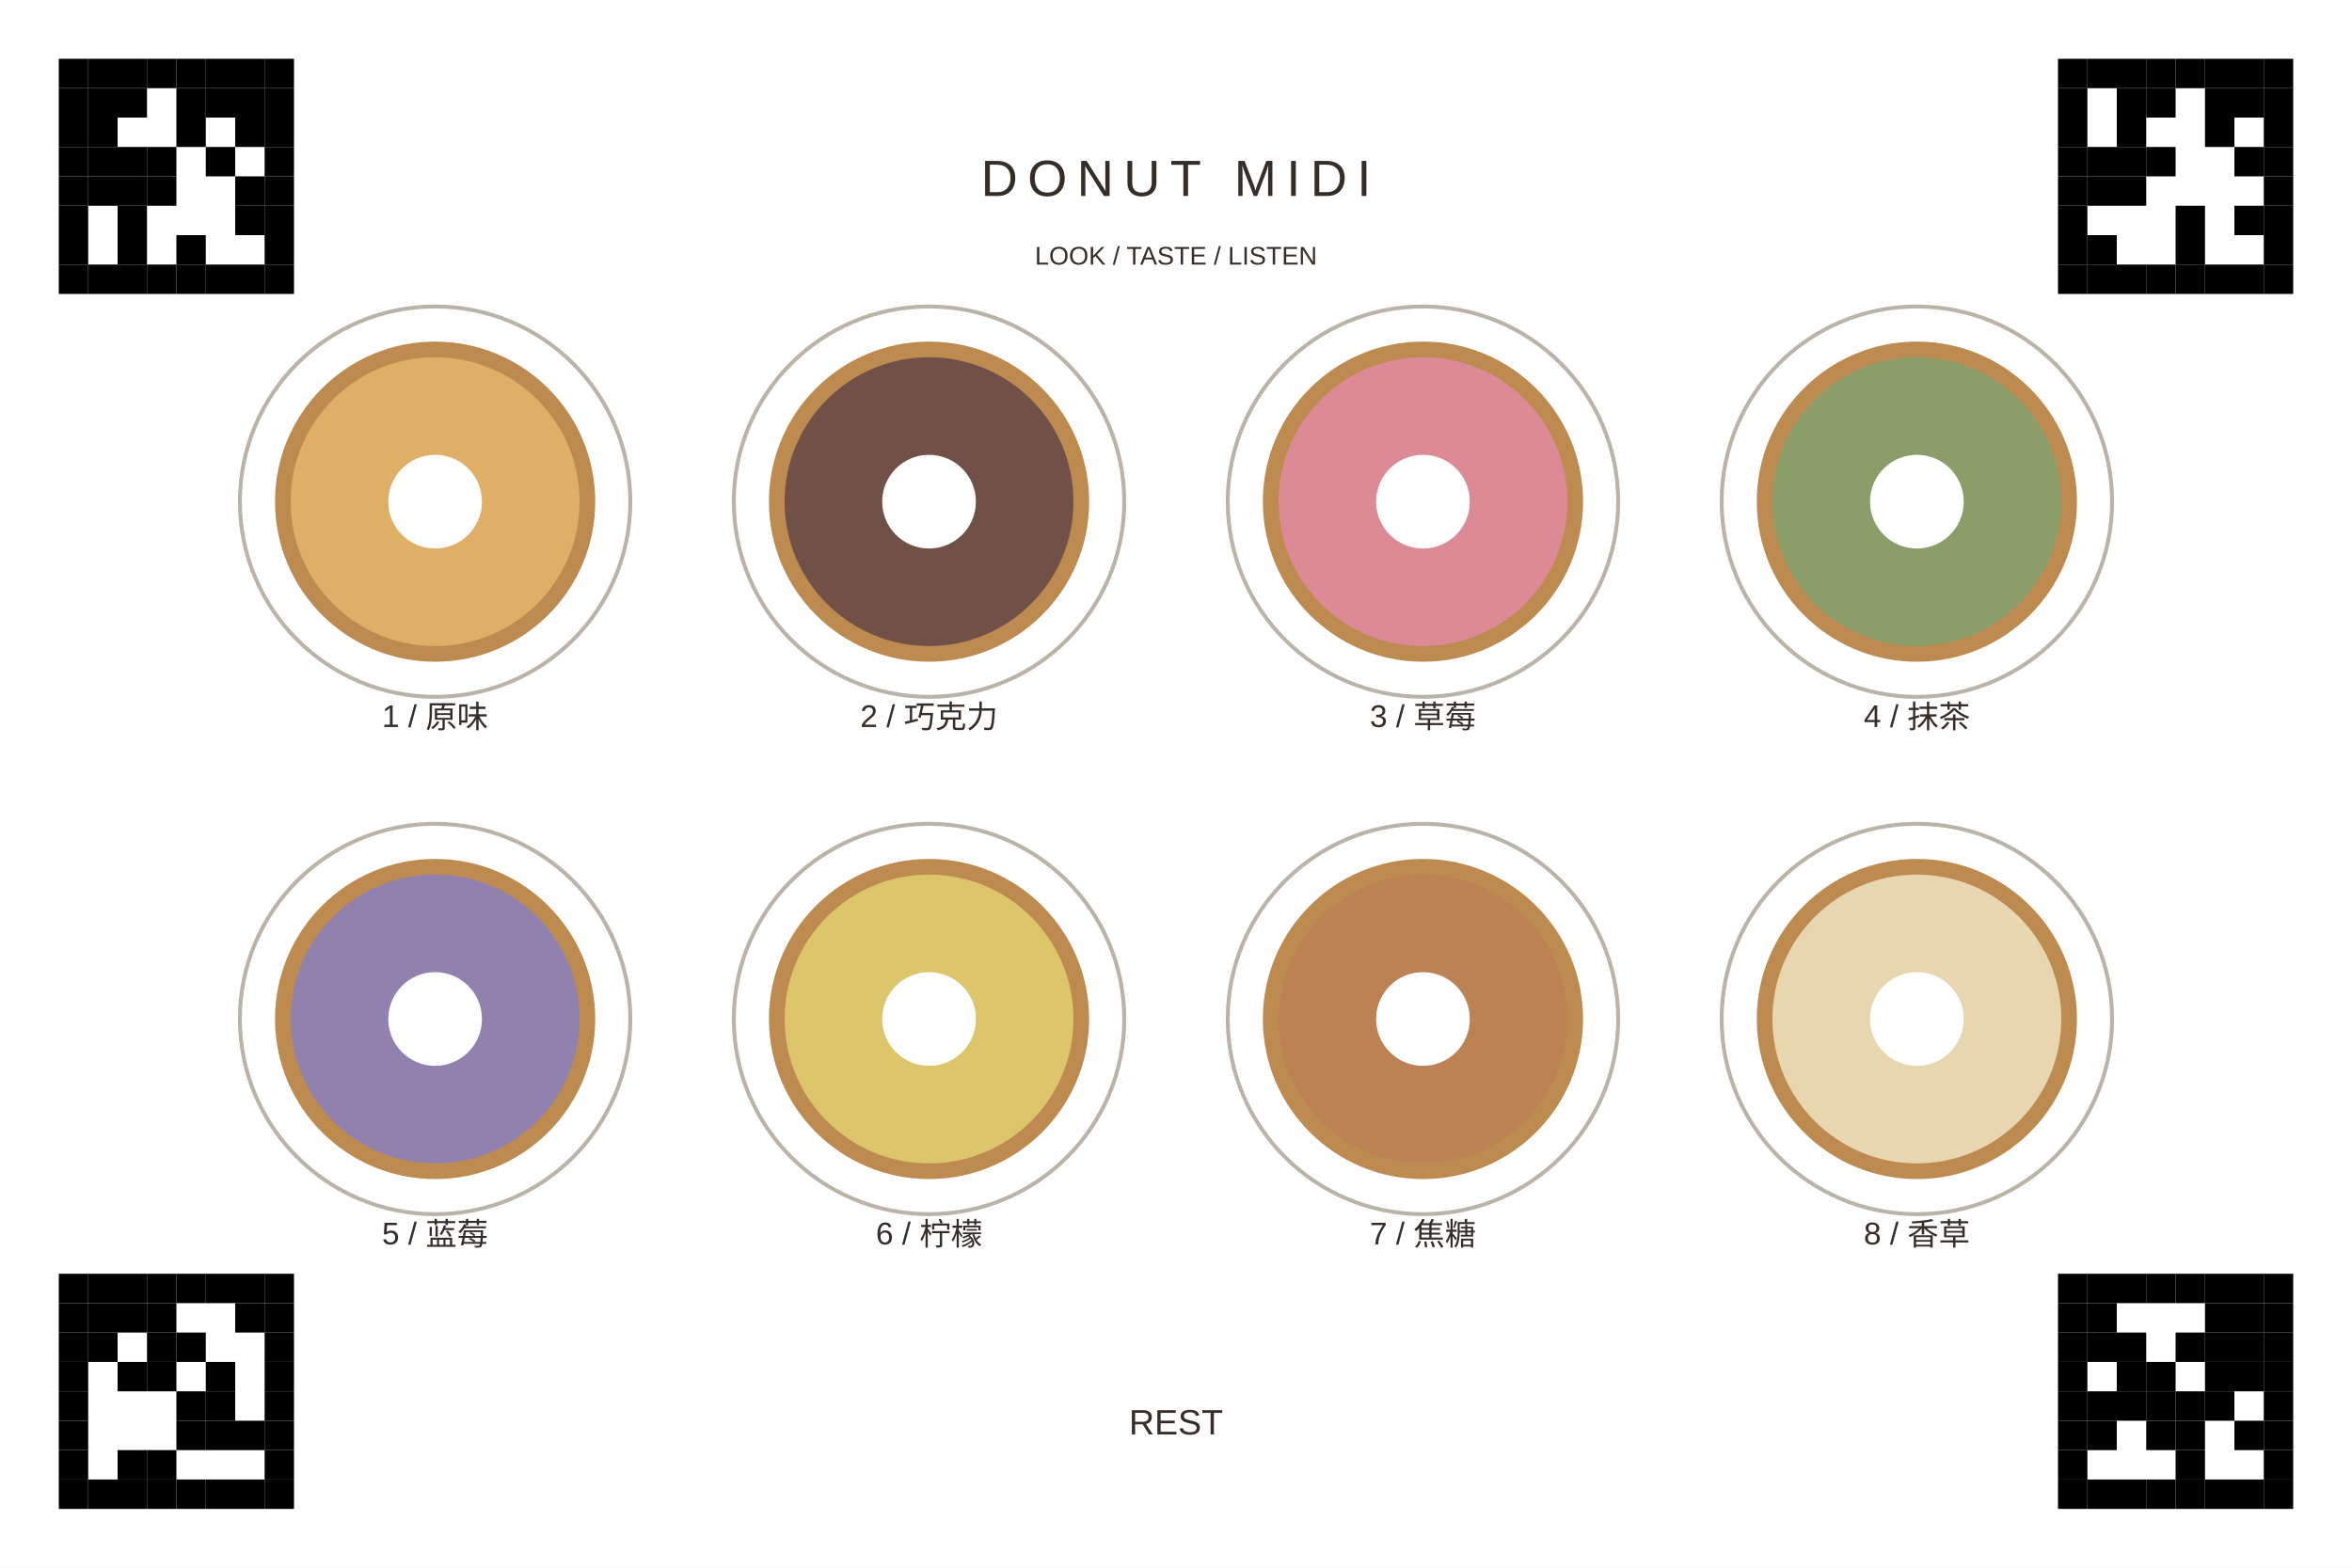
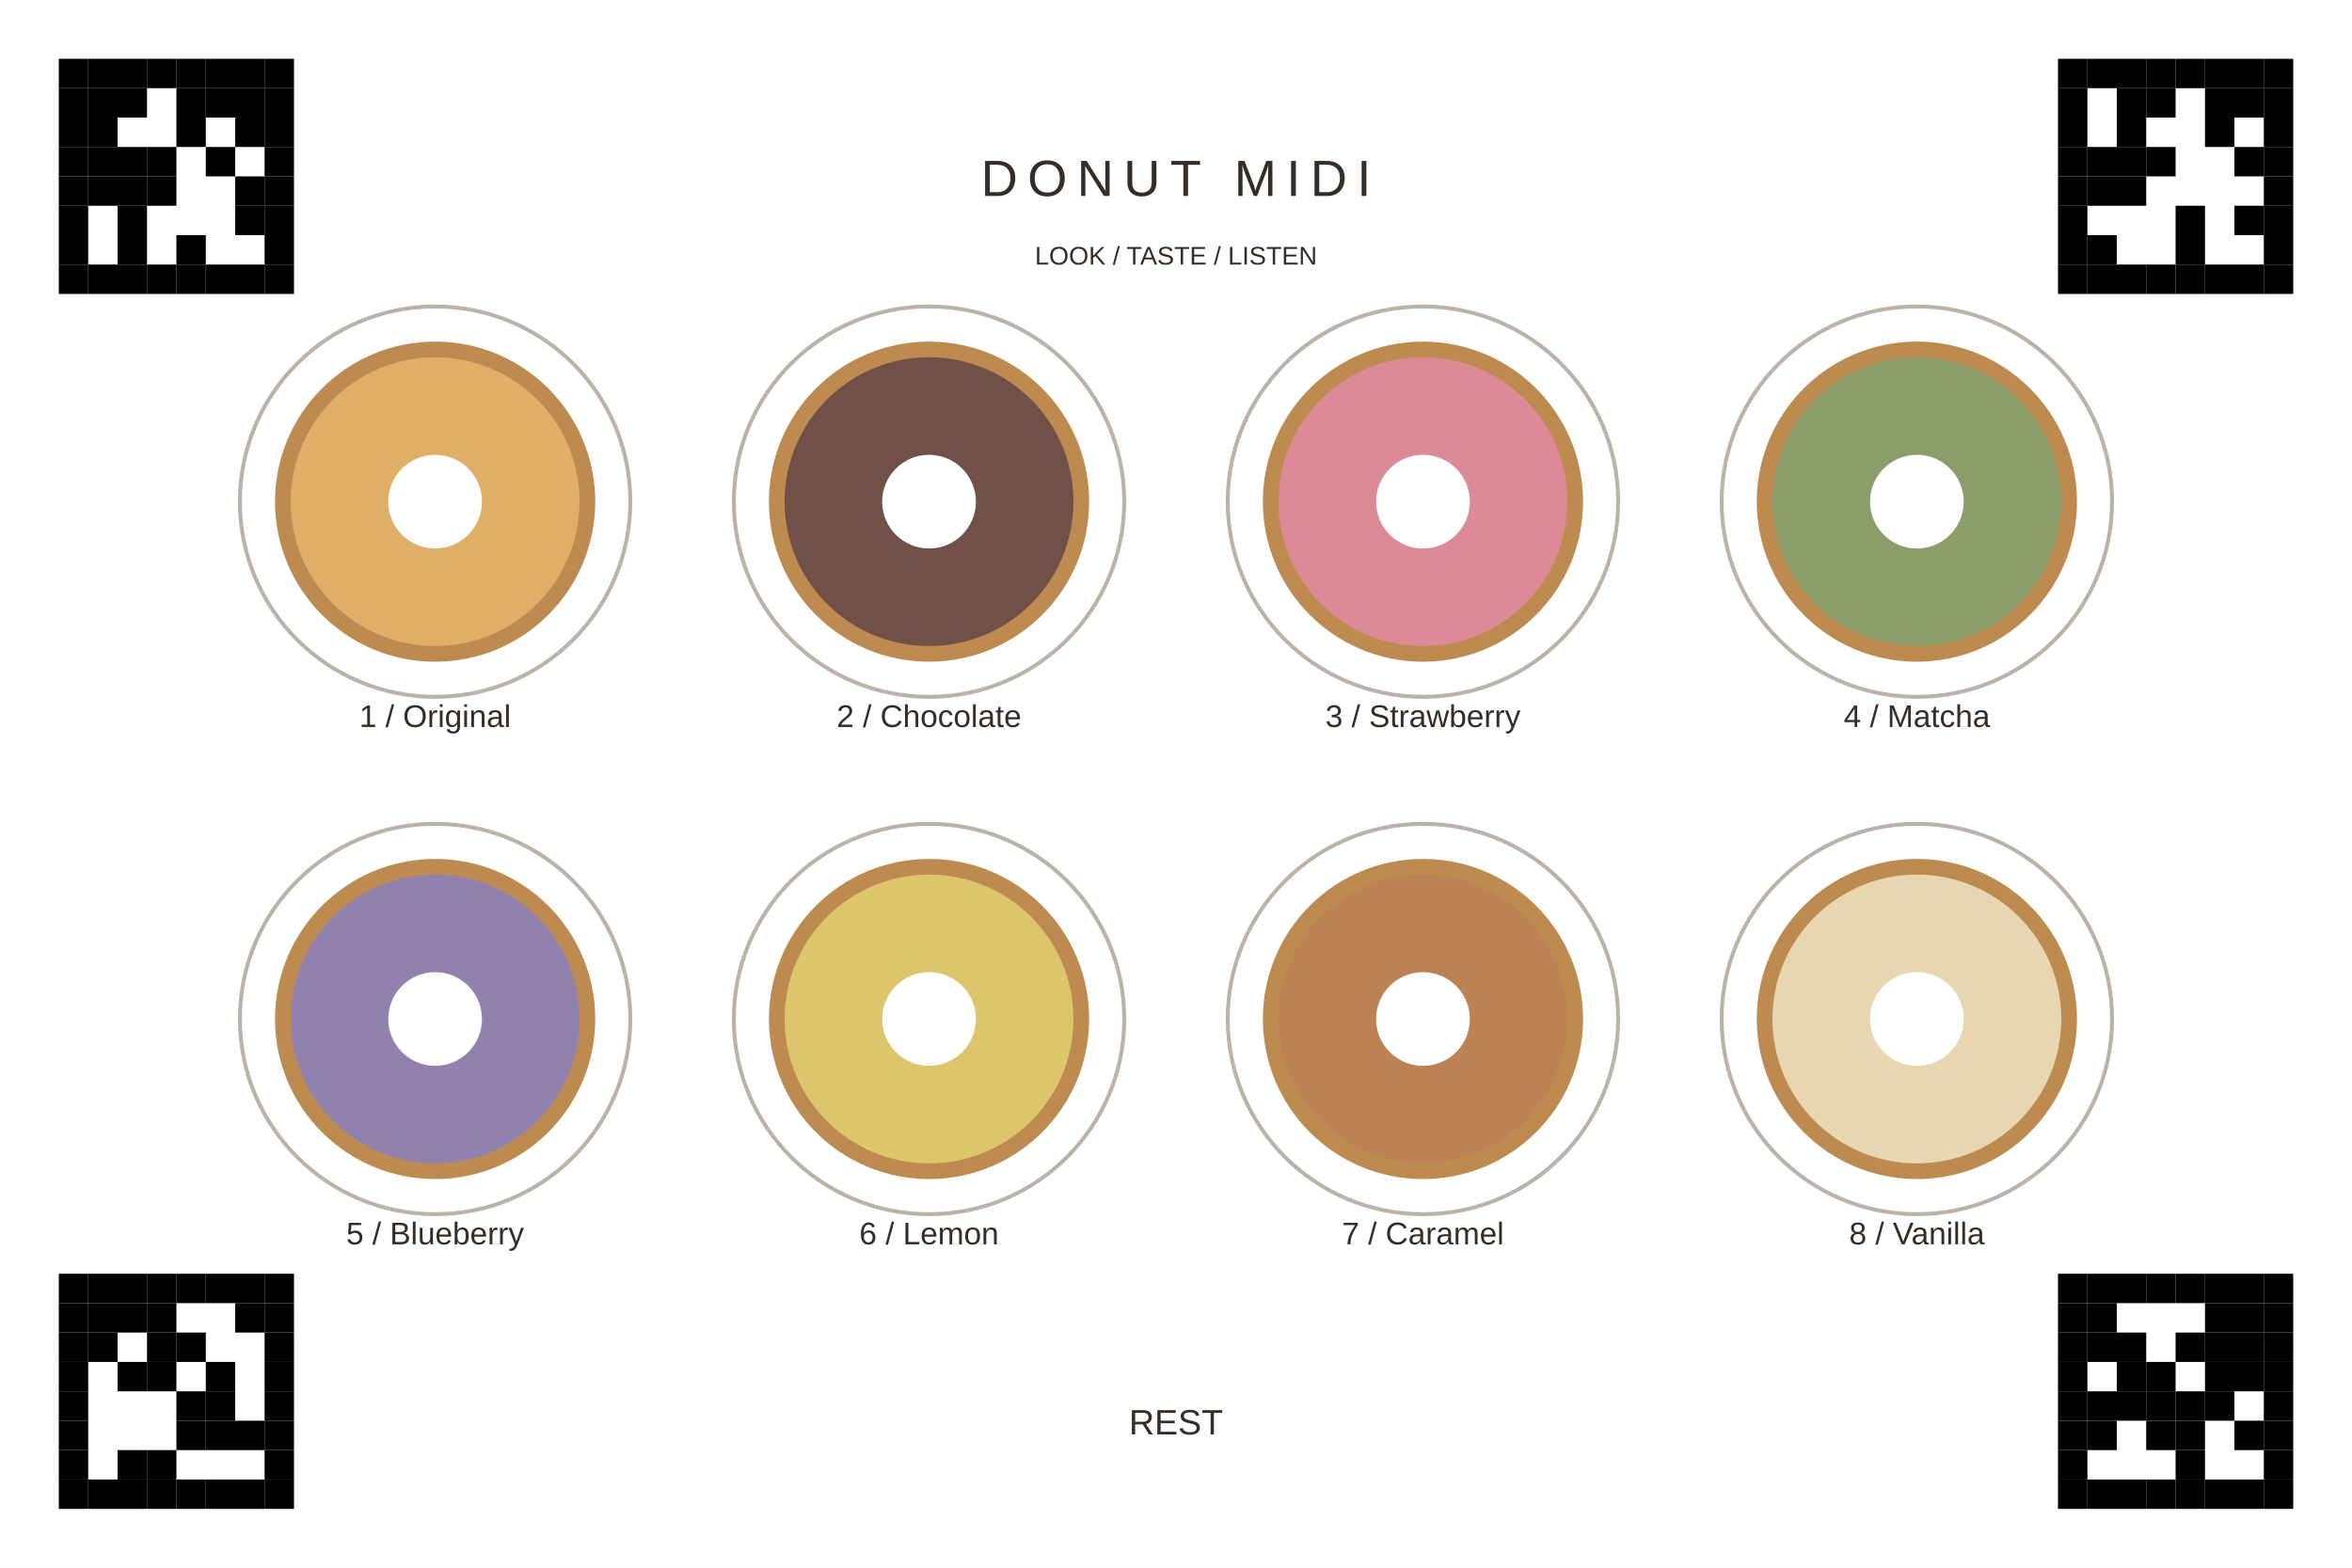
<svg xmlns="http://www.w3.org/2000/svg" width="420mm" height="280mm" viewBox="0 0 1200 800">
  <rect width="1200" height="800" fill="white" />
  <g font-family="Arial,sans-serif" text-anchor="middle" fill="#352d28">
    <text x="600" y="100" font-size="26" letter-spacing="5">DONUT MIDI</text>
    <text x="600" y="135" font-size="13">LOOK / TASTE / LISTEN</text>
    <rect x="30" y="30" width="15" height="15" fill="black" />
    <rect x="45" y="30" width="15" height="15" fill="black" />
    <rect x="60" y="30" width="15" height="15" fill="black" />
    <rect x="75" y="30" width="15" height="15" fill="black" />
    <rect x="90" y="30" width="15" height="15" fill="black" />
    <rect x="105" y="30" width="15" height="15" fill="black" />
    <rect x="120" y="30" width="15" height="15" fill="black" />
    <rect x="135" y="30" width="15" height="15" fill="black" />
    <rect x="30" y="45" width="15" height="15" fill="black" />
    <rect x="45" y="45" width="15" height="15" fill="black" />
    <rect x="60" y="45" width="15" height="15" fill="black" />
    <rect x="90" y="45" width="15" height="15" fill="black" />
    <rect x="105" y="45" width="15" height="15" fill="black" />
    <rect x="120" y="45" width="15" height="15" fill="black" />
    <rect x="135" y="45" width="15" height="15" fill="black" />
    <rect x="30" y="60" width="15" height="15" fill="black" />
    <rect x="45" y="60" width="15" height="15" fill="black" />
    <rect x="90" y="60" width="15" height="15" fill="black" />
    <rect x="120" y="60" width="15" height="15" fill="black" />
    <rect x="135" y="60" width="15" height="15" fill="black" />
    <rect x="30" y="75" width="15" height="15" fill="black" />
    <rect x="45" y="75" width="15" height="15" fill="black" />
    <rect x="60" y="75" width="15" height="15" fill="black" />
    <rect x="75" y="75" width="15" height="15" fill="black" />
    <rect x="105" y="75" width="15" height="15" fill="black" />
    <rect x="135" y="75" width="15" height="15" fill="black" />
    <rect x="30" y="90" width="15" height="15" fill="black" />
    <rect x="45" y="90" width="15" height="15" fill="black" />
    <rect x="60" y="90" width="15" height="15" fill="black" />
    <rect x="75" y="90" width="15" height="15" fill="black" />
    <rect x="120" y="90" width="15" height="15" fill="black" />
    <rect x="135" y="90" width="15" height="15" fill="black" />
    <rect x="30" y="105" width="15" height="15" fill="black" />
    <rect x="60" y="105" width="15" height="15" fill="black" />
    <rect x="120" y="105" width="15" height="15" fill="black" />
    <rect x="135" y="105" width="15" height="15" fill="black" />
    <rect x="30" y="120" width="15" height="15" fill="black" />
    <rect x="60" y="120" width="15" height="15" fill="black" />
    <rect x="90" y="120" width="15" height="15" fill="black" />
    <rect x="135" y="120" width="15" height="15" fill="black" />
    <rect x="30" y="135" width="15" height="15" fill="black" />
    <rect x="45" y="135" width="15" height="15" fill="black" />
    <rect x="60" y="135" width="15" height="15" fill="black" />
    <rect x="75" y="135" width="15" height="15" fill="black" />
    <rect x="90" y="135" width="15" height="15" fill="black" />
    <rect x="105" y="135" width="15" height="15" fill="black" />
    <rect x="120" y="135" width="15" height="15" fill="black" />
    <rect x="135" y="135" width="15" height="15" fill="black" />
    <rect x="1050" y="30" width="15" height="15" fill="black" />
    <rect x="1065" y="30" width="15" height="15" fill="black" />
    <rect x="1080" y="30" width="15" height="15" fill="black" />
    <rect x="1095" y="30" width="15" height="15" fill="black" />
    <rect x="1110" y="30" width="15" height="15" fill="black" />
    <rect x="1125" y="30" width="15" height="15" fill="black" />
    <rect x="1140" y="30" width="15" height="15" fill="black" />
    <rect x="1155" y="30" width="15" height="15" fill="black" />
    <rect x="1050" y="45" width="15" height="15" fill="black" />
    <rect x="1080" y="45" width="15" height="15" fill="black" />
    <rect x="1095" y="45" width="15" height="15" fill="black" />
    <rect x="1125" y="45" width="15" height="15" fill="black" />
    <rect x="1140" y="45" width="15" height="15" fill="black" />
    <rect x="1155" y="45" width="15" height="15" fill="black" />
    <rect x="1050" y="60" width="15" height="15" fill="black" />
    <rect x="1080" y="60" width="15" height="15" fill="black" />
    <rect x="1125" y="60" width="15" height="15" fill="black" />
    <rect x="1155" y="60" width="15" height="15" fill="black" />
    <rect x="1050" y="75" width="15" height="15" fill="black" />
    <rect x="1065" y="75" width="15" height="15" fill="black" />
    <rect x="1080" y="75" width="15" height="15" fill="black" />
    <rect x="1095" y="75" width="15" height="15" fill="black" />
    <rect x="1140" y="75" width="15" height="15" fill="black" />
    <rect x="1155" y="75" width="15" height="15" fill="black" />
    <rect x="1050" y="90" width="15" height="15" fill="black" />
    <rect x="1065" y="90" width="15" height="15" fill="black" />
    <rect x="1080" y="90" width="15" height="15" fill="black" />
    <rect x="1155" y="90" width="15" height="15" fill="black" />
    <rect x="1050" y="105" width="15" height="15" fill="black" />
    <rect x="1110" y="105" width="15" height="15" fill="black" />
    <rect x="1140" y="105" width="15" height="15" fill="black" />
    <rect x="1155" y="105" width="15" height="15" fill="black" />
    <rect x="1050" y="120" width="15" height="15" fill="black" />
    <rect x="1065" y="120" width="15" height="15" fill="black" />
    <rect x="1110" y="120" width="15" height="15" fill="black" />
    <rect x="1155" y="120" width="15" height="15" fill="black" />
    <rect x="1050" y="135" width="15" height="15" fill="black" />
    <rect x="1065" y="135" width="15" height="15" fill="black" />
    <rect x="1080" y="135" width="15" height="15" fill="black" />
    <rect x="1095" y="135" width="15" height="15" fill="black" />
    <rect x="1110" y="135" width="15" height="15" fill="black" />
    <rect x="1125" y="135" width="15" height="15" fill="black" />
    <rect x="1140" y="135" width="15" height="15" fill="black" />
    <rect x="1155" y="135" width="15" height="15" fill="black" />
    <rect x="1050" y="650" width="15" height="15" fill="black" />
    <rect x="1065" y="650" width="15" height="15" fill="black" />
    <rect x="1080" y="650" width="15" height="15" fill="black" />
    <rect x="1095" y="650" width="15" height="15" fill="black" />
    <rect x="1110" y="650" width="15" height="15" fill="black" />
    <rect x="1125" y="650" width="15" height="15" fill="black" />
    <rect x="1140" y="650" width="15" height="15" fill="black" />
    <rect x="1155" y="650" width="15" height="15" fill="black" />
    <rect x="1050" y="665" width="15" height="15" fill="black" />
    <rect x="1065" y="665" width="15" height="15" fill="black" />
    <rect x="1125" y="665" width="15" height="15" fill="black" />
    <rect x="1140" y="665" width="15" height="15" fill="black" />
    <rect x="1155" y="665" width="15" height="15" fill="black" />
    <rect x="1050" y="680" width="15" height="15" fill="black" />
    <rect x="1065" y="680" width="15" height="15" fill="black" />
    <rect x="1080" y="680" width="15" height="15" fill="black" />
    <rect x="1110" y="680" width="15" height="15" fill="black" />
    <rect x="1125" y="680" width="15" height="15" fill="black" />
    <rect x="1140" y="680" width="15" height="15" fill="black" />
    <rect x="1155" y="680" width="15" height="15" fill="black" />
    <rect x="1050" y="695" width="15" height="15" fill="black" />
    <rect x="1080" y="695" width="15" height="15" fill="black" />
    <rect x="1095" y="695" width="15" height="15" fill="black" />
    <rect x="1125" y="695" width="15" height="15" fill="black" />
    <rect x="1140" y="695" width="15" height="15" fill="black" />
    <rect x="1155" y="695" width="15" height="15" fill="black" />
    <rect x="1050" y="710" width="15" height="15" fill="black" />
    <rect x="1065" y="710" width="15" height="15" fill="black" />
    <rect x="1080" y="710" width="15" height="15" fill="black" />
    <rect x="1095" y="710" width="15" height="15" fill="black" />
    <rect x="1110" y="710" width="15" height="15" fill="black" />
    <rect x="1125" y="710" width="15" height="15" fill="black" />
    <rect x="1155" y="710" width="15" height="15" fill="black" />
    <rect x="1050" y="725" width="15" height="15" fill="black" />
    <rect x="1065" y="725" width="15" height="15" fill="black" />
    <rect x="1095" y="725" width="15" height="15" fill="black" />
    <rect x="1110" y="725" width="15" height="15" fill="black" />
    <rect x="1140" y="725" width="15" height="15" fill="black" />
    <rect x="1155" y="725" width="15" height="15" fill="black" />
    <rect x="1050" y="740" width="15" height="15" fill="black" />
    <rect x="1110" y="740" width="15" height="15" fill="black" />
    <rect x="1155" y="740" width="15" height="15" fill="black" />
    <rect x="1050" y="755" width="15" height="15" fill="black" />
    <rect x="1065" y="755" width="15" height="15" fill="black" />
    <rect x="1080" y="755" width="15" height="15" fill="black" />
    <rect x="1095" y="755" width="15" height="15" fill="black" />
    <rect x="1110" y="755" width="15" height="15" fill="black" />
    <rect x="1125" y="755" width="15" height="15" fill="black" />
    <rect x="1140" y="755" width="15" height="15" fill="black" />
    <rect x="1155" y="755" width="15" height="15" fill="black" />
    <rect x="30" y="650" width="15" height="15" fill="black" />
    <rect x="45" y="650" width="15" height="15" fill="black" />
    <rect x="60" y="650" width="15" height="15" fill="black" />
    <rect x="75" y="650" width="15" height="15" fill="black" />
    <rect x="90" y="650" width="15" height="15" fill="black" />
    <rect x="105" y="650" width="15" height="15" fill="black" />
    <rect x="120" y="650" width="15" height="15" fill="black" />
    <rect x="135" y="650" width="15" height="15" fill="black" />
    <rect x="30" y="665" width="15" height="15" fill="black" />
    <rect x="45" y="665" width="15" height="15" fill="black" />
    <rect x="60" y="665" width="15" height="15" fill="black" />
    <rect x="75" y="665" width="15" height="15" fill="black" />
    <rect x="120" y="665" width="15" height="15" fill="black" />
    <rect x="135" y="665" width="15" height="15" fill="black" />
    <rect x="30" y="680" width="15" height="15" fill="black" />
    <rect x="45" y="680" width="15" height="15" fill="black" />
    <rect x="75" y="680" width="15" height="15" fill="black" />
    <rect x="90" y="680" width="15" height="15" fill="black" />
    <rect x="135" y="680" width="15" height="15" fill="black" />
    <rect x="30" y="695" width="15" height="15" fill="black" />
    <rect x="60" y="695" width="15" height="15" fill="black" />
    <rect x="75" y="695" width="15" height="15" fill="black" />
    <rect x="105" y="695" width="15" height="15" fill="black" />
    <rect x="135" y="695" width="15" height="15" fill="black" />
    <rect x="30" y="710" width="15" height="15" fill="black" />
    <rect x="90" y="710" width="15" height="15" fill="black" />
    <rect x="105" y="710" width="15" height="15" fill="black" />
    <rect x="135" y="710" width="15" height="15" fill="black" />
    <rect x="30" y="725" width="15" height="15" fill="black" />
    <rect x="90" y="725" width="15" height="15" fill="black" />
    <rect x="105" y="725" width="15" height="15" fill="black" />
    <rect x="120" y="725" width="15" height="15" fill="black" />
    <rect x="135" y="725" width="15" height="15" fill="black" />
    <rect x="30" y="740" width="15" height="15" fill="black" />
    <rect x="60" y="740" width="15" height="15" fill="black" />
    <rect x="75" y="740" width="15" height="15" fill="black" />
    <rect x="135" y="740" width="15" height="15" fill="black" />
    <rect x="30" y="755" width="15" height="15" fill="black" />
    <rect x="45" y="755" width="15" height="15" fill="black" />
    <rect x="60" y="755" width="15" height="15" fill="black" />
    <rect x="75" y="755" width="15" height="15" fill="black" />
    <rect x="90" y="755" width="15" height="15" fill="black" />
    <rect x="105" y="755" width="15" height="15" fill="black" />
    <rect x="120" y="755" width="15" height="15" fill="black" />
    <rect x="135" y="755" width="15" height="15" fill="black" />
    <circle cx="222.0" cy="256.0" r="99.6" fill="none" stroke="#bbb3a7" stroke-width="2" />
    <circle cx="222.0" cy="256.0" r="77.688" fill="#dfaf68" stroke="#bd8b50" stroke-width="8" />
    <circle cx="222.0" cy="256.0" r="23.904" fill="white" />
-     <text x="222.0" y="371.0" font-size="16">1 / 原味</text>
+     <text x="222.0" y="371.0" font-size="16">1 / Original</text>
    <circle cx="474.0" cy="256.0" r="99.6" fill="none" stroke="#bbb3a7" stroke-width="2" />
    <circle cx="474.0" cy="256.0" r="77.688" fill="#715047" stroke="#bd8b50" stroke-width="8" />
    <circle cx="474.0" cy="256.0" r="23.904" fill="white" />
-     <text x="474.0" y="371.0" font-size="16">2 / 巧克力</text>
+     <text x="474.0" y="371.0" font-size="16">2 / Chocolate</text>
    <circle cx="726.0" cy="256.0" r="99.6" fill="none" stroke="#bbb3a7" stroke-width="2" />
    <circle cx="726.0" cy="256.0" r="77.688" fill="#dc8b96" stroke="#bd8b50" stroke-width="8" />
    <circle cx="726.0" cy="256.0" r="23.904" fill="white" />
-     <text x="726.0" y="371.0" font-size="16">3 / 草莓</text>
+     <text x="726.0" y="371.0" font-size="16">3 / Strawberry</text>
    <circle cx="978" cy="256.0" r="99.6" fill="none" stroke="#bbb3a7" stroke-width="2" />
    <circle cx="978" cy="256.0" r="77.688" fill="#8b9d69" stroke="#bd8b50" stroke-width="8" />
    <circle cx="978" cy="256.0" r="23.904" fill="white" />
-     <text x="978" y="371.0" font-size="16">4 / 抹茶</text>
+     <text x="978" y="371.0" font-size="16">4 / Matcha</text>
    <circle cx="222.0" cy="520.0" r="99.6" fill="none" stroke="#bbb3a7" stroke-width="2" />
    <circle cx="222.0" cy="520.0" r="77.688" fill="#9181ae" stroke="#bd8b50" stroke-width="8" />
    <circle cx="222.0" cy="520.0" r="23.904" fill="white" />
-     <text x="222.0" y="635.0" font-size="16">5 / 蓝莓</text>
+     <text x="222.0" y="635.0" font-size="16">5 / Blueberry</text>
    <circle cx="474.0" cy="520.0" r="99.6" fill="none" stroke="#bbb3a7" stroke-width="2" />
    <circle cx="474.0" cy="520.0" r="77.688" fill="#ddc56b" stroke="#bd8b50" stroke-width="8" />
    <circle cx="474.0" cy="520.0" r="23.904" fill="white" />
-     <text x="474.0" y="635.0" font-size="16">6 / 柠檬</text>
+     <text x="474.0" y="635.0" font-size="16">6 / Lemon</text>
    <circle cx="726.0" cy="520.0" r="99.6" fill="none" stroke="#bbb3a7" stroke-width="2" />
    <circle cx="726.0" cy="520.0" r="77.688" fill="#bc8254" stroke="#bd8b50" stroke-width="8" />
    <circle cx="726.0" cy="520.0" r="23.904" fill="white" />
-     <text x="726.0" y="635.0" font-size="16">7 / 焦糖</text>
+     <text x="726.0" y="635.0" font-size="16">7 / Caramel</text>
    <circle cx="978" cy="520.0" r="99.6" fill="none" stroke="#bbb3a7" stroke-width="2" />
    <circle cx="978" cy="520.0" r="77.688" fill="#e8d6b1" stroke="#bd8b50" stroke-width="8" />
    <circle cx="978" cy="520.0" r="23.904" fill="white" />
-     <text x="978" y="635.0" font-size="16">8 / 香草</text>
+     <text x="978" y="635.0" font-size="16">8 / Vanilla</text>
    <text x="600" y="732" font-size="18">REST</text>
  </g>
</svg>
